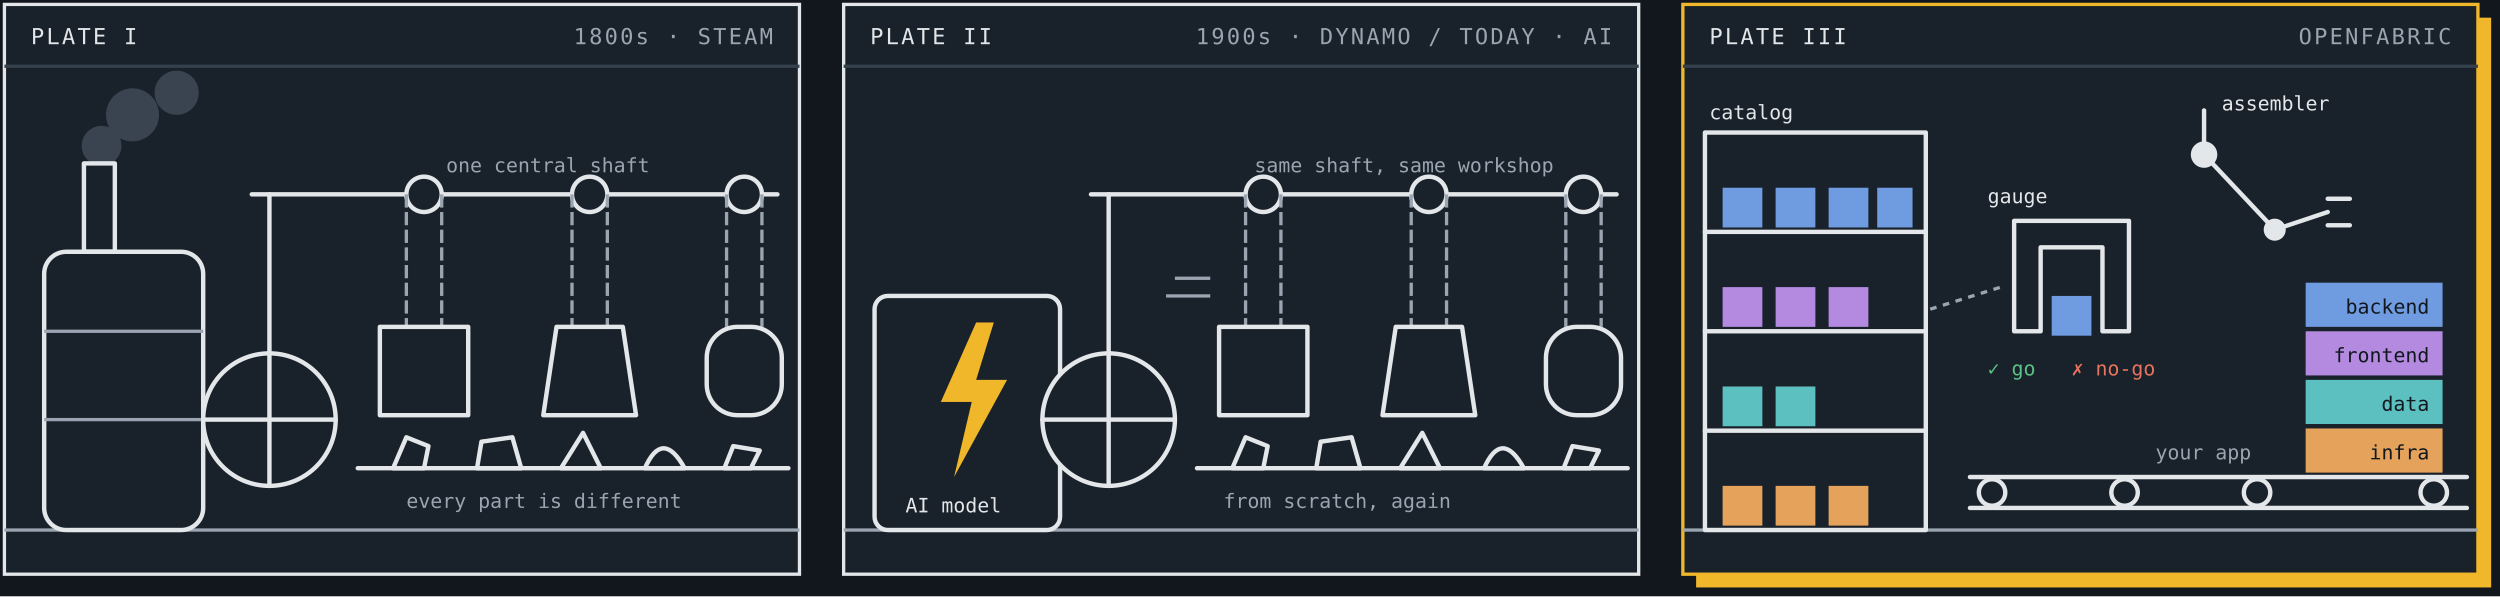
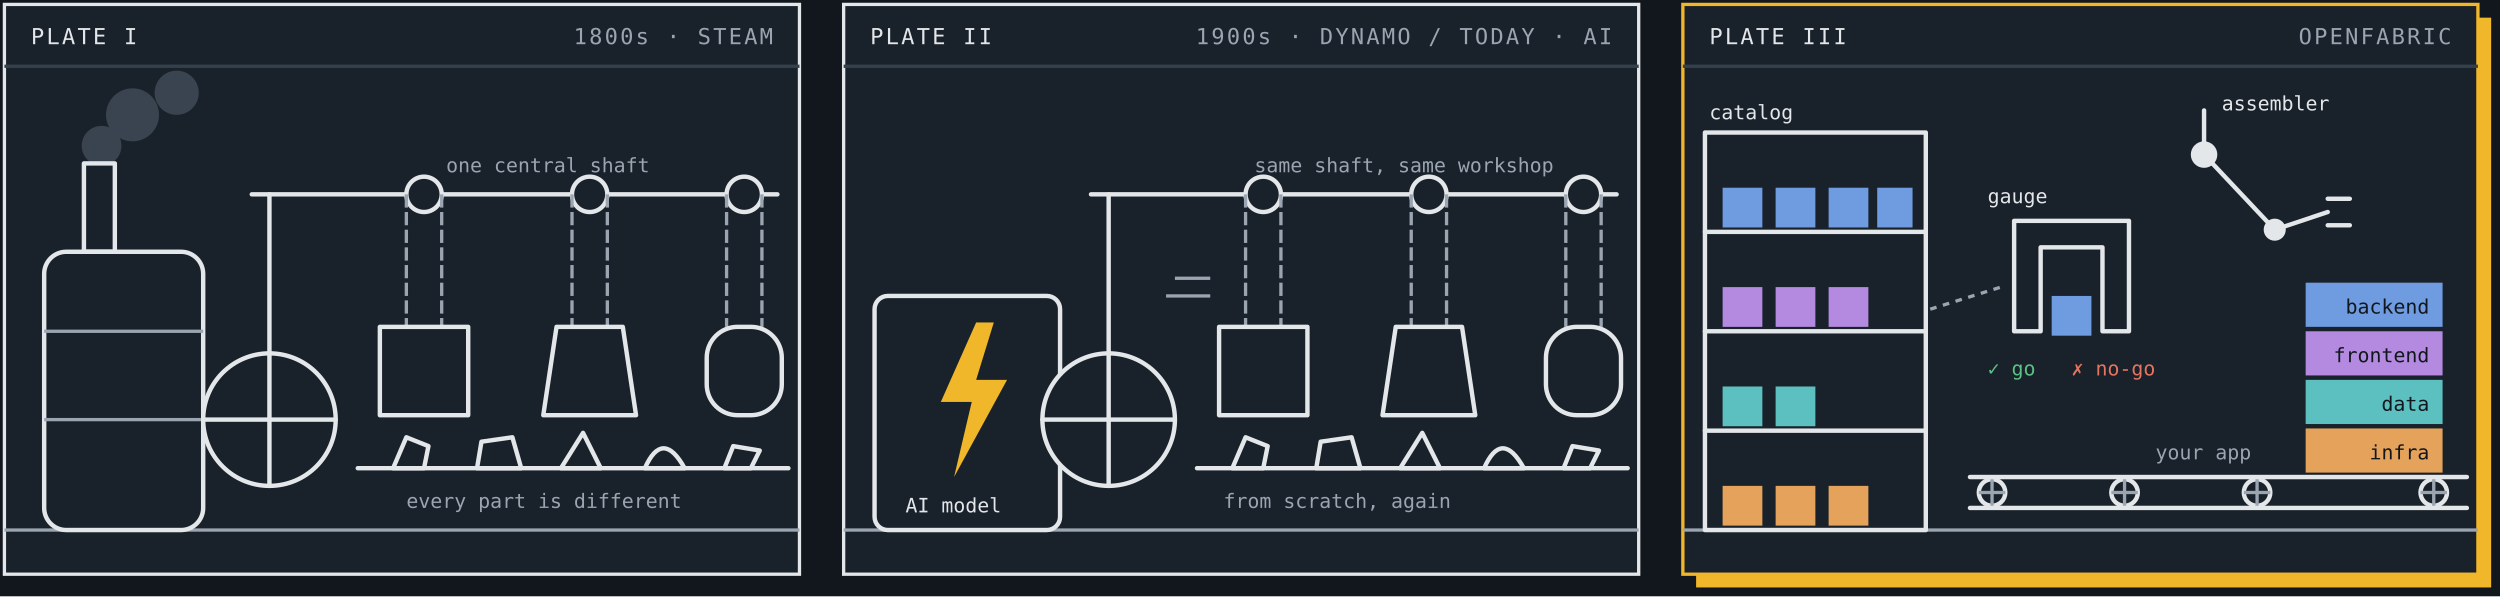
<svg xmlns="http://www.w3.org/2000/svg" width="1132" height="270" viewBox="0 0 1132 270" role="img" aria-label="Three plates: a made-to-measure steam workshop, the same workshop with an electric motor, and the OpenFabric factory with a catalog, a gauge and an assembler">
  <style>
text{font-family:"IBM Plex Mono",Consolas,monospace;font-size:9px;fill:#9aa5b1}
.t-ink{fill:#e4e7ea}
.ln{stroke:#e4e7ea;stroke-width:2;fill:none;stroke-linecap:round;stroke-linejoin:round}
.ln-soft{stroke:#9aa5b1;stroke-width:1.5;fill:none}
.fill-plate{fill:#19212a}.fill-ink{fill:#e4e7ea}.fill-smoke{fill:#3a4450}.fill-signal{fill:#f0b72a}
.head{font-size:10px;letter-spacing:1px;fill:#9aa5b1}.head-b{font-size:10px;letter-spacing:1px;fill:#e4e7ea}
@media (prefers-reduced-motion:no-preference){
.spin{animation:spin 6s linear infinite;transform-box:fill-box;transform-origin:center}
.spin.fast{animation-duration:1.6s}
.belt{animation:belt 1.2s linear infinite}
@keyframes spin{to{transform:rotate(360deg)}}
- @keyframes belt{to{stroke-dashoffset:-16}}}
+ @keyframes belt{to{stroke-dashoffset:-16}}
+ /* Plate III loop: 8 s. Pieces, layers and carried piece run on 8 s; the arm and the gauge light on 2 s (x4);
+    the rollers turn once per 2 s and look the same every quarter turn (0.5 s). Every period divides 8 s: seamless. */
+ .p3 .gp{opacity:0}
+ .p3 .arm1{transform-box:view-box;transform-origin:236px 40px;animation:a1 2s infinite}
+ .p3 .arm2{transform-box:view-box;transform-origin:268px 74px;animation:a2 2s infinite}
+ .p3 .armc{transform-box:view-box;transform-origin:297px 66px;animation:ac 2s infinite}
+ .p3 .carry{animation:carry 8s linear infinite}
+ .p3 .ok{animation:pasa 2s linear infinite}
+ .p3 .roll{animation-duration:2s}
+ .p3 .mv0{animation:mv0 8s linear infinite}
+ .p3 .ly0{animation:ly0 8s linear infinite}
+ .p3 .mv1{animation:mv1 8s linear infinite}
+ .p3 .ly1{animation:ly1 8s linear infinite}
+ .p3 .mv2{animation:mv2 8s linear infinite}
+ .p3 .ly2{animation:ly2 8s linear infinite}
+ .p3 .mv3{animation:mv3 8s linear infinite}
+ .p3 .ly3{animation:ly3 8s linear infinite}
+ @keyframes a1{0.000%{transform:rotate(0.00deg);animation-timing-function:ease-in-out;}6.000%{transform:rotate(0.00deg);animation-timing-function:ease-in-out;}65.000%{transform:rotate(23.87deg);animation-timing-function:linear;}69.000%{transform:rotate(23.87deg);animation-timing-function:ease-in-out;}90.000%{transform:rotate(0.00deg);animation-timing-function:linear;}100.000%{transform:rotate(0.00deg);}}@keyframes a2{0.000%{transform:rotate(0.00deg);animation-timing-function:ease-in-out;}6.000%{transform:rotate(0.00deg);animation-timing-function:ease-in-out;}65.000%{transform:rotate(139.51deg);animation-timing-function:linear;}69.000%{transform:rotate(139.51deg);animation-timing-function:ease-in-out;}90.000%{transform:rotate(0.00deg);animation-timing-function:linear;}100.000%{transform:rotate(0.00deg);}}@keyframes ac{0.000%{transform:rotate(-0.00deg);animation-timing-function:ease-in-out;}6.000%{transform:rotate(-0.00deg);animation-timing-function:ease-in-out;}65.000%{transform:rotate(-163.39deg);animation-timing-function:linear;}69.000%{transform:rotate(-163.39deg);animation-timing-function:ease-in-out;}90.000%{transform:rotate(-0.00deg);animation-timing-function:linear;}100.000%{transform:rotate(-0.00deg);}}
+ @keyframes carry{0%{opacity:0;fill:#e4a25a;}16.2%{opacity:0;fill:#e4a25a;}16.25%{opacity:1;fill:#e4a25a;}22.5%{opacity:1;fill:#e4a25a;}22.55%{opacity:0;fill:#e4a25a;}41.2%{opacity:0;fill:#5cc0c0;}41.25%{opacity:1;fill:#5cc0c0;}47.5%{opacity:1;fill:#5cc0c0;}47.55%{opacity:0;fill:#5cc0c0;}66.2%{opacity:0;fill:#b38ae0;}66.25%{opacity:1;fill:#b38ae0;}72.5%{opacity:1;fill:#b38ae0;}72.55%{opacity:0;fill:#b38ae0;}91.2%{opacity:0;fill:#6f9be0;}91.25%{opacity:1;fill:#6f9be0;}97.5%{opacity:1;fill:#6f9be0;}97.55%{opacity:0;fill:#6f9be0;}100%{opacity:0;fill:#e4a25a;}}
+ @keyframes mv0{0%{opacity:0;transform:translate(66.0px,190.0px);animation-timing-function:ease-out;}0.625%{opacity:1;transform:translate(66.0px,190.0px);animation-timing-function:ease-in-out;}2.75%{opacity:1;transform:translate(116.0px,95.0px);animation-timing-function:ease-in-out;}5.625%{opacity:1;transform:translate(167.0px,104.0px);animation-timing-function:linear;}12.5%{opacity:1;transform:translate(167.0px,104.0px);animation-timing-function:ease-in-out;}16.25%{opacity:1;transform:translate(217.0px,91.0px);animation-timing-function:linear;}16.3%{opacity:0;transform:translate(217.0px,91.0px);animation-timing-function:linear;}22.45%{opacity:0;transform:translate(288.0px,57.0px);animation-timing-function:linear;}22.5%{opacity:1;transform:translate(288.0px,57.0px);animation-timing-function:cubic-bezier(.5,0,1,.6);}24.125%{opacity:1;transform:translate(288.0px,165.0px);animation-timing-function:linear;}24.175%{opacity:0;transform:translate(288.0px,165.0px);animation-timing-function:linear;}100%{opacity:0;transform:translate(288.0px,165.0px);}}
+ @keyframes ly0{0%{opacity:1;transform:translate(0,0);}15%{opacity:1;transform:translate(0,0);animation-timing-function:ease-in;}22.5%{opacity:0;transform:translate(10px,0);}24.075%{opacity:0;transform:translate(10px,0);}24.125%{opacity:0;transform:translate(0,-5px);animation-timing-function:ease-out;}25%{opacity:1;transform:translate(0,0);}100%{opacity:1;transform:translate(0,0);}}
+ @keyframes mv1{0%{opacity:0;transform:translate(42.0px,145.0px);}25%{opacity:0;transform:translate(42.0px,145.0px);animation-timing-function:ease-out;}25.625%{opacity:1;transform:translate(42.0px,145.0px);animation-timing-function:ease-in-out;}27.75%{opacity:1;transform:translate(116.0px,95.0px);animation-timing-function:ease-in-out;}30.625%{opacity:1;transform:translate(167.0px,104.0px);animation-timing-function:linear;}37.5%{opacity:1;transform:translate(167.0px,104.0px);animation-timing-function:ease-in-out;}41.25%{opacity:1;transform:translate(217.0px,91.0px);animation-timing-function:linear;}41.3%{opacity:0;transform:translate(217.0px,91.0px);animation-timing-function:linear;}47.45%{opacity:0;transform:translate(288.0px,57.0px);animation-timing-function:linear;}47.5%{opacity:1;transform:translate(288.0px,57.0px);animation-timing-function:cubic-bezier(.5,0,1,.6);}49.125%{opacity:1;transform:translate(288.0px,143.0px);animation-timing-function:linear;}49.175%{opacity:0;transform:translate(288.0px,143.0px);animation-timing-function:linear;}100%{opacity:0;transform:translate(288.0px,143.0px);}}
+ @keyframes ly1{0%{opacity:1;transform:translate(0,0);}15%{opacity:1;transform:translate(0,0);animation-timing-function:ease-in;}22.5%{opacity:0;transform:translate(10px,0);}49.075%{opacity:0;transform:translate(10px,0);}49.125%{opacity:0;transform:translate(0,-5px);animation-timing-function:ease-out;}50%{opacity:1;transform:translate(0,0);}100%{opacity:1;transform:translate(0,0);}}
+ @keyframes mv2{0%{opacity:0;transform:translate(66.0px,100.0px);}50%{opacity:0;transform:translate(66.0px,100.0px);animation-timing-function:ease-out;}50.625%{opacity:1;transform:translate(66.0px,100.0px);animation-timing-function:ease-in-out;}52.75%{opacity:1;transform:translate(116.0px,95.0px);animation-timing-function:ease-in-out;}55.625%{opacity:1;transform:translate(167.0px,104.0px);animation-timing-function:linear;}62.5%{opacity:1;transform:translate(167.0px,104.0px);animation-timing-function:ease-in-out;}66.25%{opacity:1;transform:translate(217.0px,91.0px);animation-timing-function:linear;}66.3%{opacity:0;transform:translate(217.0px,91.0px);animation-timing-function:linear;}72.45%{opacity:0;transform:translate(288.0px,57.0px);animation-timing-function:linear;}72.5%{opacity:1;transform:translate(288.0px,57.0px);animation-timing-function:cubic-bezier(.5,0,1,.6);}74.125%{opacity:1;transform:translate(288.0px,121.0px);animation-timing-function:linear;}74.175%{opacity:0;transform:translate(288.0px,121.0px);animation-timing-function:linear;}100%{opacity:0;transform:translate(288.0px,121.0px);}}
+ @keyframes ly2{0%{opacity:1;transform:translate(0,0);}15%{opacity:1;transform:translate(0,0);animation-timing-function:ease-in;}22.5%{opacity:0;transform:translate(10px,0);}74.075%{opacity:0;transform:translate(10px,0);}74.125%{opacity:0;transform:translate(0,-5px);animation-timing-function:ease-out;}75%{opacity:1;transform:translate(0,0);}100%{opacity:1;transform:translate(0,0);}}
+ @keyframes mv3{0%{opacity:0;transform:translate(88.0px,55.0px);}75%{opacity:0;transform:translate(88.0px,55.0px);animation-timing-function:ease-out;}75.625%{opacity:1;transform:translate(88.0px,55.0px);animation-timing-function:ease-in-out;}77.75%{opacity:1;transform:translate(116.0px,95.0px);animation-timing-function:ease-in-out;}80.625%{opacity:1;transform:translate(167.0px,104.0px);animation-timing-function:linear;}87.5%{opacity:1;transform:translate(167.0px,104.0px);animation-timing-function:ease-in-out;}91.25%{opacity:1;transform:translate(217.0px,91.0px);animation-timing-function:linear;}91.3%{opacity:0;transform:translate(217.0px,91.0px);animation-timing-function:linear;}97.45%{opacity:0;transform:translate(288.0px,57.0px);animation-timing-function:linear;}97.5%{opacity:1;transform:translate(288.0px,57.0px);animation-timing-function:cubic-bezier(.5,0,1,.6);}99.125%{opacity:1;transform:translate(288.0px,99.0px);animation-timing-function:linear;}99.175%{opacity:0;transform:translate(288.0px,99.0px);animation-timing-function:linear;}100%{opacity:0;transform:translate(288.0px,99.0px);}}
+ @keyframes ly3{0%{opacity:1;transform:translate(0,0);}15%{opacity:1;transform:translate(0,0);animation-timing-function:ease-in;}22.5%{opacity:0;transform:translate(10px,0);}99.075%{opacity:0;transform:translate(10px,0);}99.125%{opacity:0;transform:translate(0,-5px);animation-timing-function:ease-out;}100%{opacity:1;transform:translate(0,0);}}
+ @keyframes pasa{0.000%{fill:#3f8660;}20.000%{fill:#3f8660;animation-timing-function:ease-out;}26.000%{fill:#8df5b4;}50.000%{fill:#8df5b4;animation-timing-function:ease-in;}56.000%{fill:#3f8660;}100.000%{fill:#3f8660;}}
+ }
</style>
  <rect width="100%" height="100%" fill="#12171d" />
  <g transform="translate(2,2)">
    <rect x="0" y="0" width="360" height="258" fill="#19212a" stroke="#e4e7ea" stroke-width="1.5" />
    <text x="12" y="18" class="head-b">PLATE I</text>
    <text x="348" y="18" text-anchor="end" class="head">1800s · STEAM</text>
    <line x1="0" y1="28" x2="360" y2="28" stroke="#34404c" stroke-width="1.5" />
    <g transform="translate(0,28)">
      <line x1="0" y1="210" x2="360" y2="210" class="ln-soft" />
      <circle cx="44" cy="36" r="9" class="fill-smoke" />
      <circle cx="58" cy="22" r="12" class="fill-smoke" />
      <circle cx="78" cy="12" r="10" class="fill-smoke" />
      <rect x="36" y="44" width="14" height="40" class="ln fill-plate" />
      <rect x="18" y="84" width="72" height="126" rx="10" class="ln fill-plate" />
      <line x1="18" y1="120" x2="90" y2="120" class="ln-soft" />
      <line x1="18" y1="160" x2="90" y2="160" class="ln-soft" />
      <g class="spin">
        <circle cx="120" cy="160" r="30" class="ln fill-plate" />
        <line x1="90" y1="160" x2="150" y2="160" class="ln" />
        <line x1="120" y1="130" x2="120" y2="190" class="ln" />
      </g>
      <line x1="120" y1="130" x2="120" y2="58" class="ln" />
      <line x1="112" y1="58" x2="350" y2="58" class="ln" stroke-width="4" />
      <text x="200" y="48">one central shaft</text>
      <g>
        <circle cx="190" cy="58" r="8" class="ln fill-plate" />
        <circle cx="265" cy="58" r="8" class="ln fill-plate" />
        <circle cx="335" cy="58" r="8" class="ln fill-plate" />
      </g>
      <line x1="182" y1="58" x2="182" y2="118" class="ln-soft belt" stroke-dasharray="6 2" />
      <line x1="198" y1="58" x2="198" y2="118" class="ln-soft belt" stroke-dasharray="6 2" />
      <line x1="257" y1="58" x2="257" y2="118" class="ln-soft belt" stroke-dasharray="6 2" />
      <line x1="273" y1="58" x2="273" y2="118" class="ln-soft belt" stroke-dasharray="6 2" />
      <line x1="327" y1="58" x2="327" y2="118" class="ln-soft belt" stroke-dasharray="6 2" />
      <line x1="343" y1="58" x2="343" y2="118" class="ln-soft belt" stroke-dasharray="6 2" />
      <rect x="170" y="118" width="40" height="40" class="ln fill-plate" />
      <path d="M244 158 L250 118 L280 118 L286 158 Z" class="ln fill-plate" />
      <rect x="318" y="118" width="34" height="40" rx="14" class="ln fill-plate" />
      <line x1="160" y1="182" x2="355" y2="182" class="ln" />
      <path d="M176 182 l6 -14 l10 4 l-2 10 Z" class="ln fill-plate" />
      <path d="M214 182 l2 -12 l14 -2 l4 14 Z" class="ln fill-plate" />
      <path d="M252 182 l10 -16 l8 16 Z" class="ln fill-plate" />
      <path d="M290 182 q8 -18 18 0 Z" class="ln fill-plate" />
      <path d="M326 182 l4 -10 l12 2 l-4 8 Z" class="ln fill-plate" />
      <text x="182" y="200">every part is different</text>
    </g>
  </g>
  <g transform="translate(382,2)">
    <rect x="0" y="0" width="360" height="258" fill="#19212a" stroke="#e4e7ea" stroke-width="1.5" />
    <text x="12" y="18" class="head-b">PLATE II</text>
    <text x="348" y="18" text-anchor="end" class="head">1900s · DYNAMO / TODAY · AI</text>
    <line x1="0" y1="28" x2="360" y2="28" stroke="#34404c" stroke-width="1.5" />
    <g transform="translate(0,28)">
      <line x1="0" y1="210" x2="360" y2="210" class="ln-soft" />
      <rect x="14" y="104" width="84" height="106" rx="6" class="ln fill-plate" />
      <path d="M60 116 L44 152 L58 152 L50 186 L74 142 L60 142 L68 116 Z" class="fill-signal" />
      <text x="28" y="202" class="t-ink">AI model</text>
      <g class="spin fast">
        <circle cx="120" cy="160" r="30" class="ln fill-plate" />
        <line x1="90" y1="160" x2="150" y2="160" class="ln" />
        <line x1="120" y1="130" x2="120" y2="190" class="ln" />
      </g>
      <line x1="120" y1="130" x2="120" y2="58" class="ln" />
      <line x1="112" y1="58" x2="350" y2="58" class="ln" stroke-width="4" />
      <text x="186" y="48">same shaft, same workshop</text>
      <g>
        <circle cx="190" cy="58" r="8" class="ln fill-plate" />
        <circle cx="265" cy="58" r="8" class="ln fill-plate" />
        <circle cx="335" cy="58" r="8" class="ln fill-plate" />
      </g>
      <line x1="182" y1="58" x2="182" y2="118" class="ln-soft belt" stroke-dasharray="6 2" />
      <line x1="198" y1="58" x2="198" y2="118" class="ln-soft belt" stroke-dasharray="6 2" />
      <line x1="257" y1="58" x2="257" y2="118" class="ln-soft belt" stroke-dasharray="6 2" />
      <line x1="273" y1="58" x2="273" y2="118" class="ln-soft belt" stroke-dasharray="6 2" />
      <line x1="327" y1="58" x2="327" y2="118" class="ln-soft belt" stroke-dasharray="6 2" />
      <line x1="343" y1="58" x2="343" y2="118" class="ln-soft belt" stroke-dasharray="6 2" />
      <rect x="170" y="118" width="40" height="40" class="ln fill-plate" />
      <path d="M244 158 L250 118 L280 118 L286 158 Z" class="ln fill-plate" />
      <rect x="318" y="118" width="34" height="40" rx="14" class="ln fill-plate" />
      <line x1="160" y1="182" x2="355" y2="182" class="ln" />
      <path d="M176 182 l6 -14 l10 4 l-2 10 Z" class="ln fill-plate" />
      <path d="M214 182 l2 -12 l14 -2 l4 14 Z" class="ln fill-plate" />
      <path d="M252 182 l10 -16 l8 16 Z" class="ln fill-plate" />
      <path d="M290 182 q8 -18 18 0 Z" class="ln fill-plate" />
      <path d="M326 182 l4 -10 l12 2 l-4 8 Z" class="ln fill-plate" />
      <line x1="150" y1="96" x2="166" y2="96" class="ln-soft" />
      <line x1="146" y1="104" x2="166" y2="104" class="ln-soft" />
      <text x="172" y="200">from scratch, again</text>
    </g>
  </g>
-   <g transform="translate(762,2)">
+   <g class="p3" transform="translate(762,2)">
    <rect x="6" y="6" width="360" height="258" fill="#f0b72a" />
    <rect x="0" y="0" width="360" height="258" fill="#19212a" stroke="#f0b72a" stroke-width="1.5" />
    <text x="12" y="18" class="head-b">PLATE III</text>
    <text x="348" y="18" text-anchor="end" class="head">OPENFABRIC</text>
    <line x1="0" y1="28" x2="360" y2="28" stroke="#34404c" stroke-width="1.5" />
    <g transform="translate(0,28)">
      <line x1="0" y1="210" x2="360" y2="210" class="ln-soft" />
      <rect x="10" y="30" width="100" height="180" class="ln fill-plate" />
      <line x1="10" y1="75" x2="110" y2="75" class="ln" />
      <line x1="10" y1="120" x2="110" y2="120" class="ln" />
      <line x1="10" y1="165" x2="110" y2="165" class="ln" />
      <g style="fill: #6f9be0">
        <rect x="18" y="55" width="18" height="18" />
        <rect x="42" y="55" width="18" height="18" />
        <rect x="66" y="55" width="18" height="18" />
        <rect x="88" y="55" width="16" height="18" />
      </g>
      <g style="fill: #b38ae0">
        <rect x="18" y="100" width="18" height="18" />
        <rect x="42" y="100" width="18" height="18" />
        <rect x="66" y="100" width="18" height="18" />
      </g>
      <g style="fill: #5cc0c0">
        <rect x="18" y="145" width="18" height="18" />
        <rect x="42" y="145" width="18" height="18" />
      </g>
      <g style="fill: #e4a25a">
        <rect x="18" y="190" width="18" height="18" />
        <rect x="42" y="190" width="18" height="18" />
        <rect x="66" y="190" width="18" height="18" />
      </g>
      <text x="12" y="24" class="t-ink">catalog</text>
      <path d="M150 70 L150 120 L162 120 L162 82 L190 82 L190 120 L202 120 L202 70 Z" class="ln fill-plate" />
-       <rect x="167" y="104" width="18" height="18" style="fill: #6f9be0" />
+       <rect x="167" y="104" width="18" height="18" class="gp" style="fill: #6f9be0" />
      <text x="138" y="62" class="t-ink">gauge</text>
-       <text x="138" y="140" style="fill: #5cc185">✓ go</text>
+       <text x="138" y="140" class="ok" style="fill: #5cc185">✓ go</text>
      <text x="176" y="140" style="fill: #e8735e">✗ no-go</text>
      <line x1="112" y1="110" x2="144" y2="100" class="ln-soft" stroke-dasharray="3 3" />
      <line x1="130" y1="186" x2="355" y2="186" class="ln" />
      <line x1="130" y1="200" x2="355" y2="200" class="ln" />
-       <g class="spin">
+       <g class="spin roll">
        <circle cx="140" cy="193" r="6" class="ln fill-plate" />
-       </g>
-       <g class="spin">
+         <path d="M134 193 L146 193 M140 187 L140 199" class="ln-soft" />
+       </g>
+       <g class="spin roll">
        <circle cx="200" cy="193" r="6" class="ln fill-plate" />
-       </g>
-       <g class="spin">
+         <path d="M194 193 L206 193 M200 187 L200 199" class="ln-soft" />
+       </g>
+       <g class="spin roll">
        <circle cx="260" cy="193" r="6" class="ln fill-plate" />
-       </g>
-       <g class="spin">
+         <path d="M254 193 L266 193 M260 187 L260 199" class="ln-soft" />
+       </g>
+       <g class="spin roll">
        <circle cx="340" cy="193" r="6" class="ln fill-plate" />
+         <path d="M334 193 L346 193 M340 187 L340 199" class="ln-soft" />
      </g>
      <line x1="236" y1="20" x2="236" y2="40" class="ln" />
-       <path d="M236 40 L268 74 L292 66" class="ln" stroke-width="5" />
+       <g class="arm1">
+         <path d="M236 40 L268 74" class="ln" stroke-width="5" />
+         <g class="arm2">
+           <path d="M268 74 L292 66" class="ln" stroke-width="5" />
+           <path d="M292 60 L302 60 M292 72 L302 72" class="ln" />
+           <g class="armc">
+             <rect class="carry" x="288" y="57" width="18" height="18" style="opacity:0" />
+           </g>
+         </g>
+         <circle cx="268" cy="74" r="5" class="fill-ink" />
+       </g>
      <circle cx="236" cy="40" r="6" class="fill-ink" />
-       <circle cx="268" cy="74" r="5" class="fill-ink" />
-       <path d="M292 60 L302 60 M292 72 L302 72" class="ln" />
      <text x="244" y="20" class="t-ink">assembler</text>
-       <rect x="282" y="164" width="62" height="20" style="fill: #e4a25a" />
-       <rect x="282" y="142" width="62" height="20" style="fill: #5cc0c0" />
-       <rect x="282" y="120" width="62" height="20" style="fill: #b38ae0" />
-       <rect x="282" y="98" width="62" height="20" style="fill: #6f9be0" />
-       <text x="338" y="112" text-anchor="end" style="fill: #12171d; font-weight: 500">backend</text>
-       <text x="338" y="134" text-anchor="end" style="fill: #12171d; font-weight: 500">frontend</text>
-       <text x="338" y="156" text-anchor="end" style="fill: #12171d; font-weight: 500">data</text>
-       <text x="338" y="178" text-anchor="end" style="fill: #12171d; font-weight: 500">infra</text>
+       <g class="ly0">
+         <rect x="282" y="164" width="62" height="20" style="fill: #e4a25a" />
+         <text x="338" y="178" text-anchor="end" style="fill: #12171d; font-weight: 500">infra</text>
+       </g>
+       <g class="ly1">
+         <rect x="282" y="142" width="62" height="20" style="fill: #5cc0c0" />
+         <text x="338" y="156" text-anchor="end" style="fill: #12171d; font-weight: 500">data</text>
+       </g>
+       <g class="ly2">
+         <rect x="282" y="120" width="62" height="20" style="fill: #b38ae0" />
+         <text x="338" y="134" text-anchor="end" style="fill: #12171d; font-weight: 500">frontend</text>
+       </g>
+       <g class="ly3">
+         <rect x="282" y="98" width="62" height="20" style="fill: #6f9be0" />
+         <text x="338" y="112" text-anchor="end" style="fill: #12171d; font-weight: 500">backend</text>
+       </g>
      <text x="214" y="178">your app</text>
+       <rect class="mv0" x="0" y="0" width="18" height="18" style="fill: #e4a25a; opacity: 0" />
+       <rect class="mv1" x="0" y="0" width="18" height="18" style="fill: #5cc0c0; opacity: 0" />
+       <rect class="mv2" x="0" y="0" width="18" height="18" style="fill: #b38ae0; opacity: 0" />
+       <rect class="mv3" x="0" y="0" width="18" height="18" style="fill: #6f9be0; opacity: 0" />
    </g>
  </g>
</svg>
